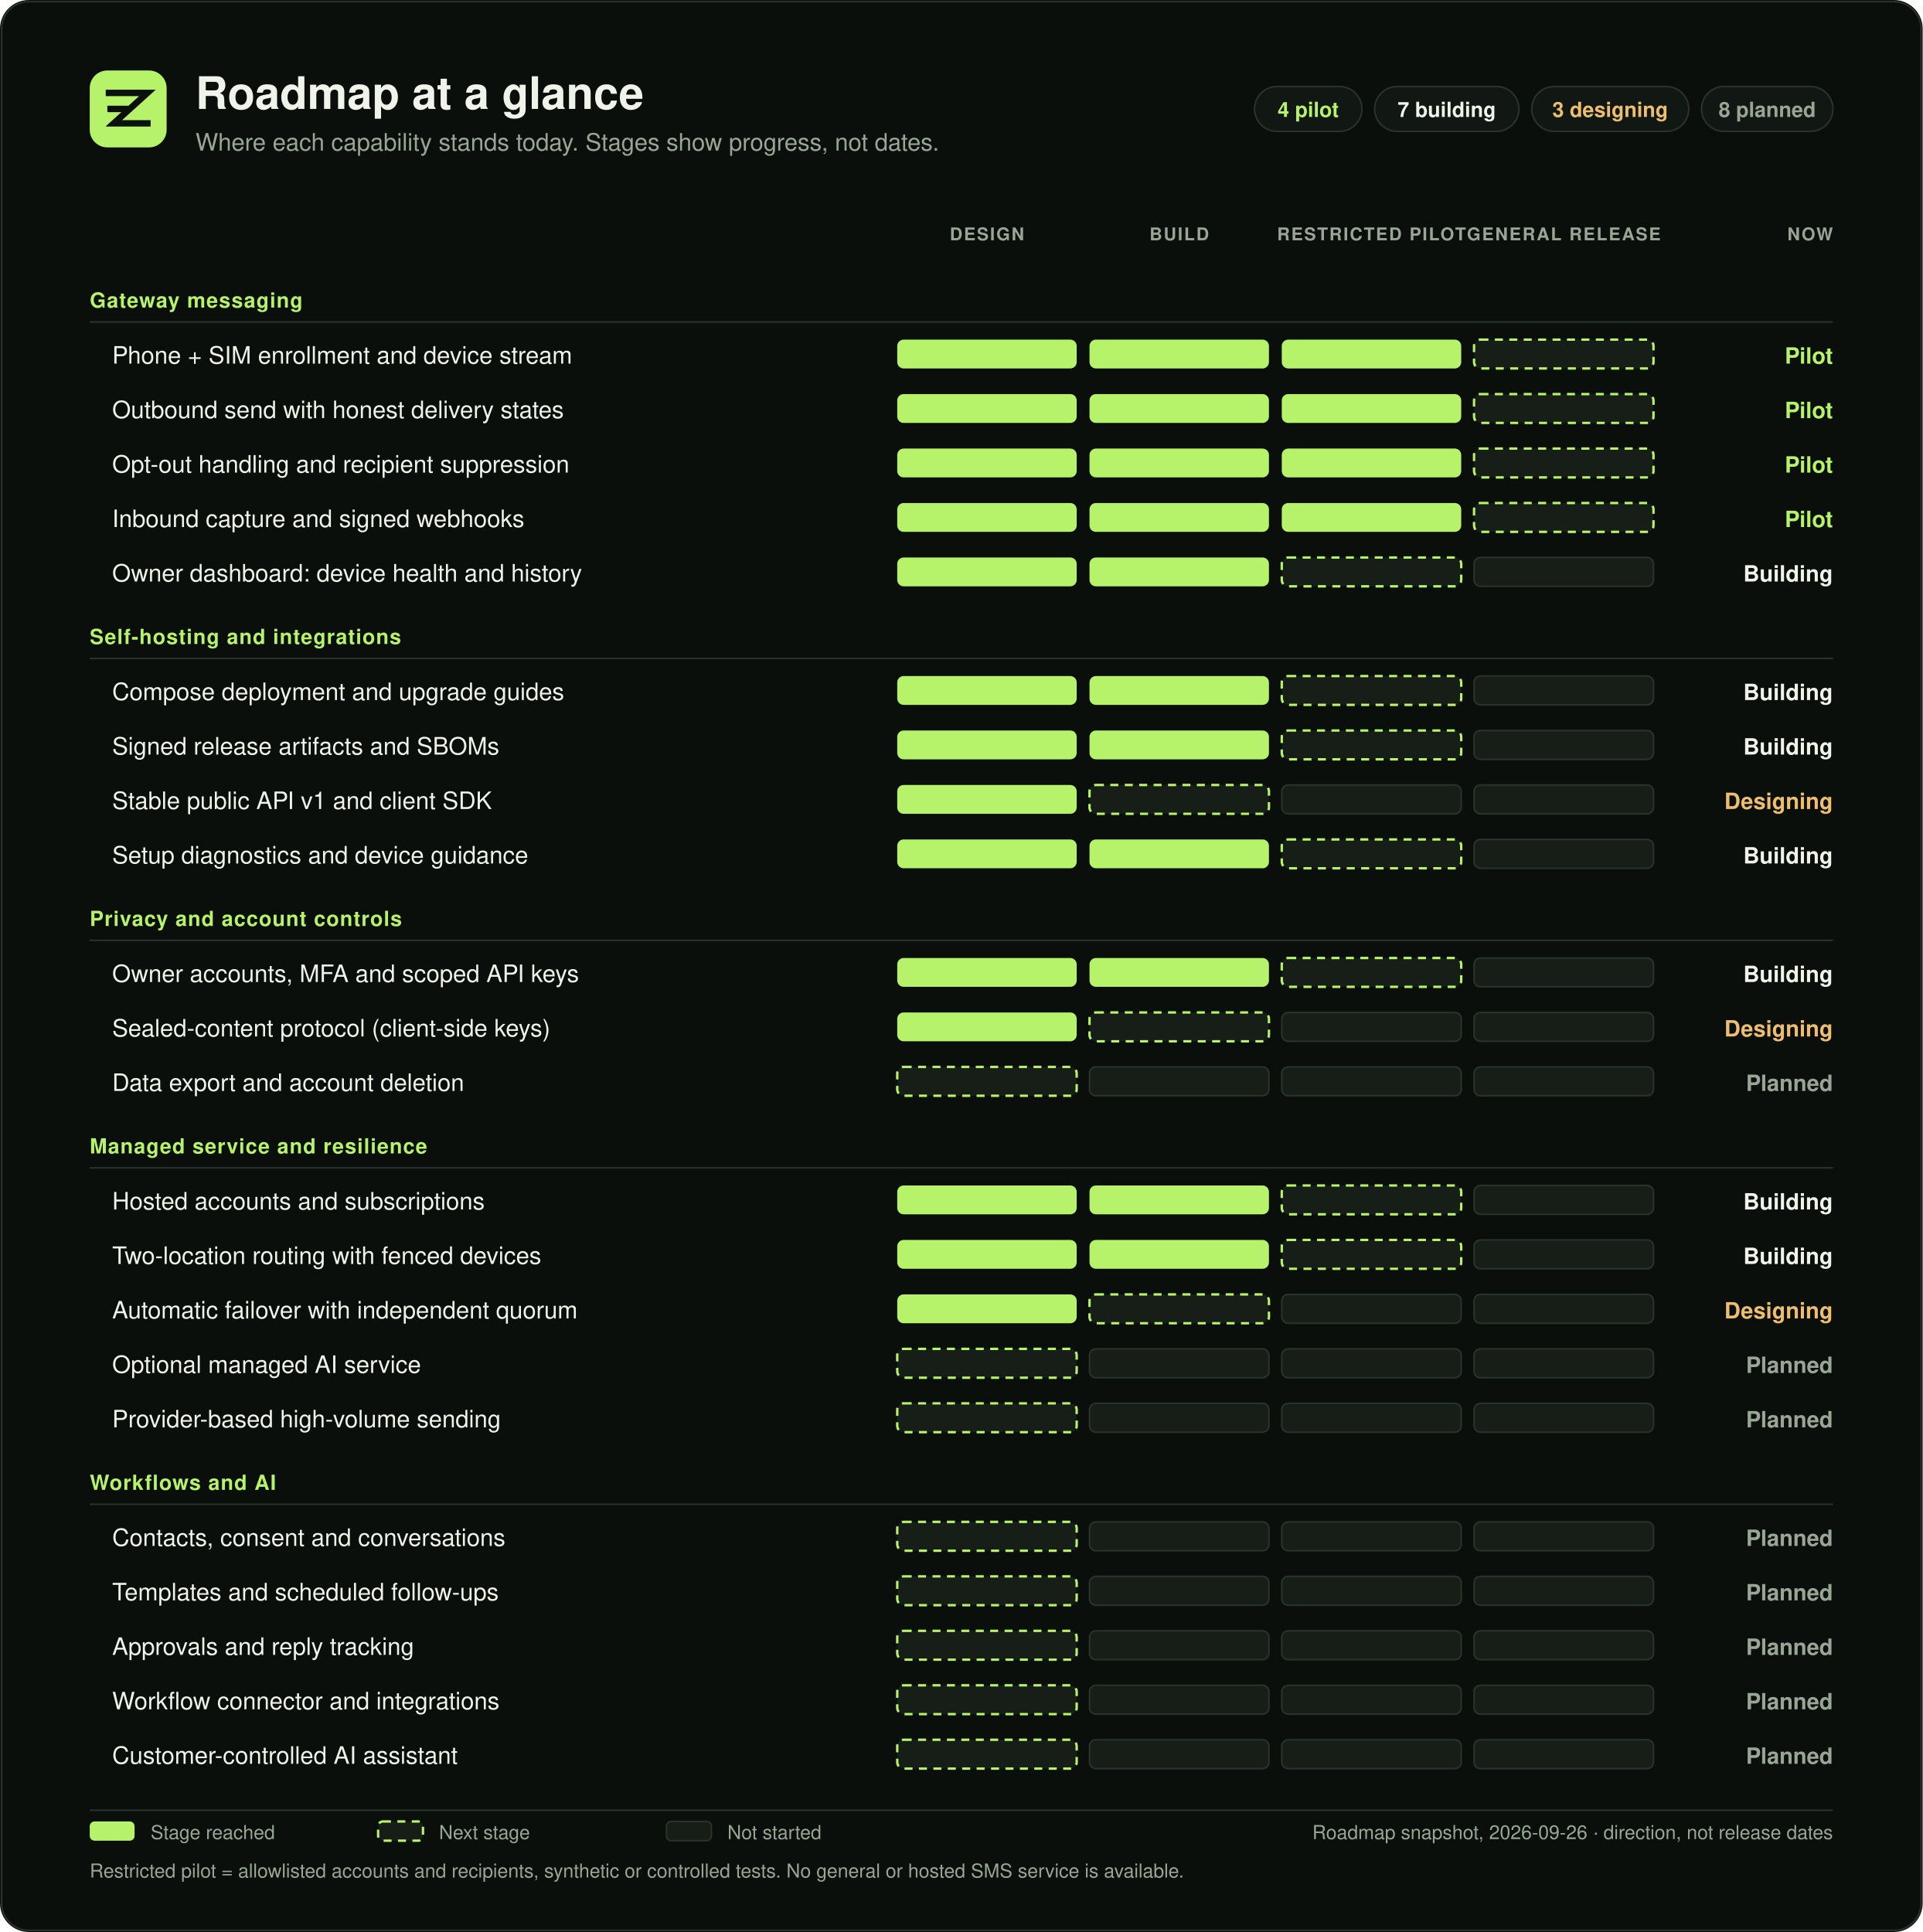
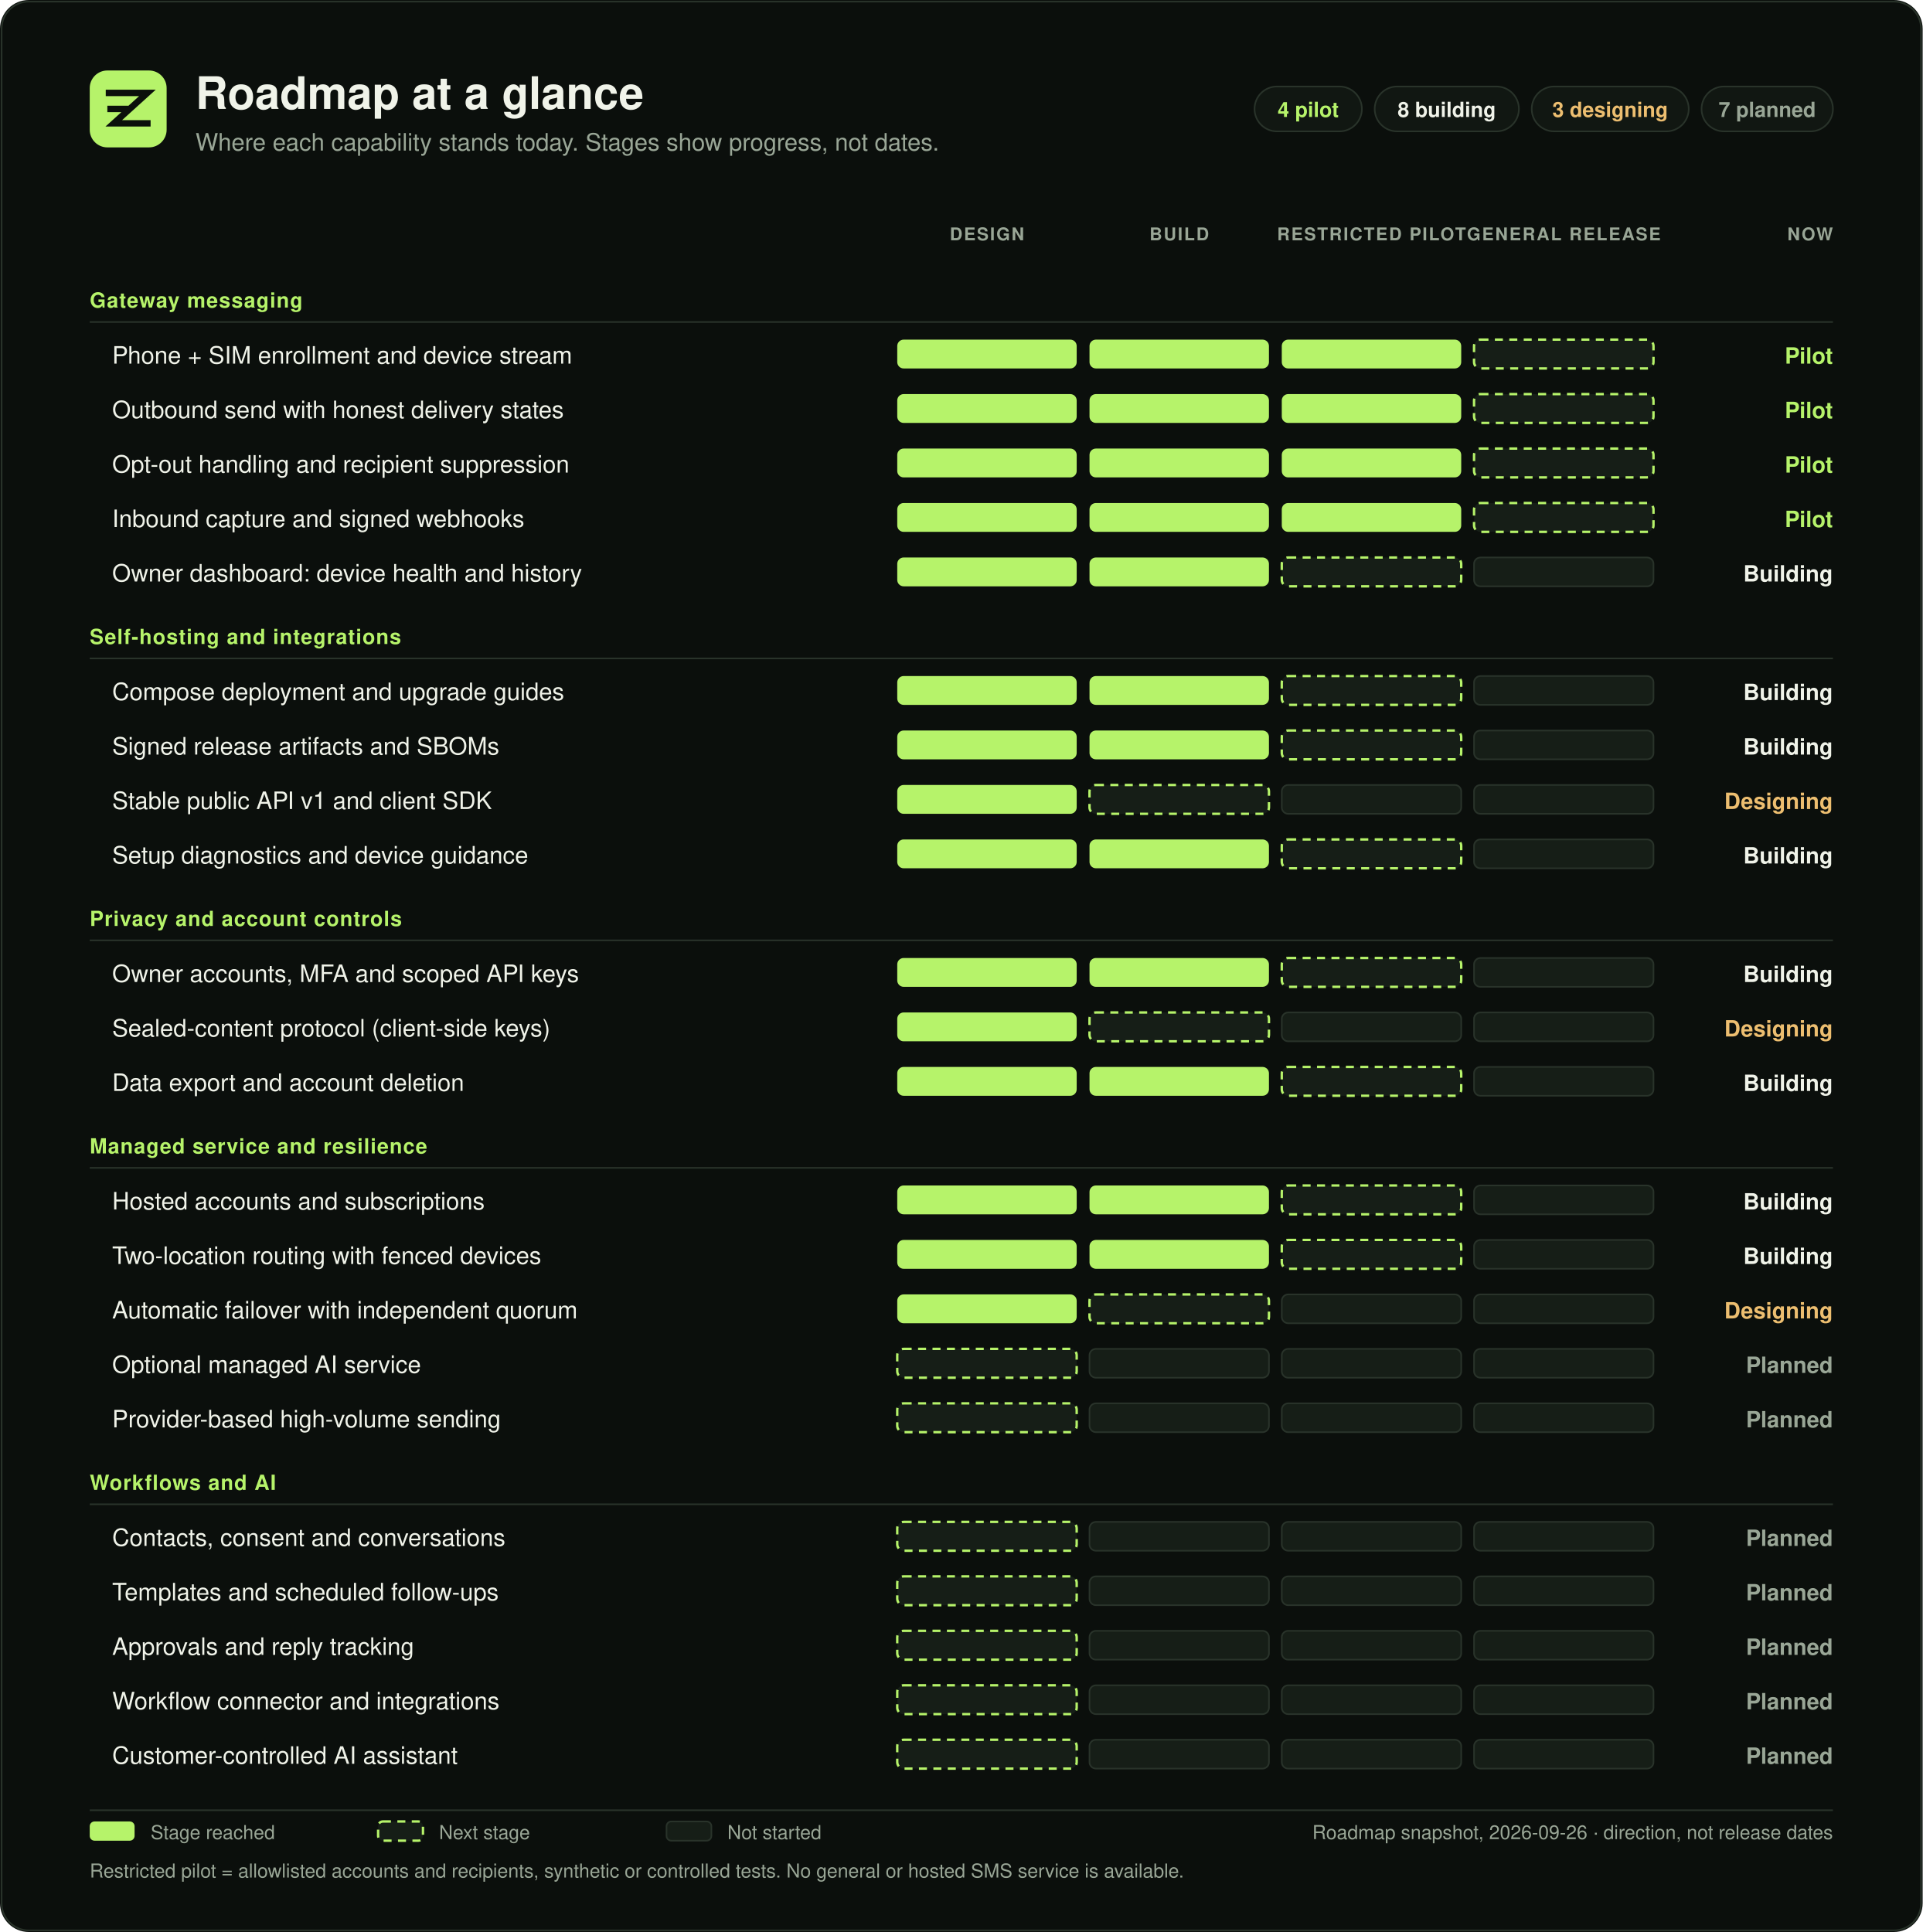
<svg xmlns="http://www.w3.org/2000/svg" viewBox="0 0 1200 1206" width="1200" height="1206" role="img" aria-labelledby="t d">
  <style>
text{font-family:-apple-system,BlinkMacSystemFont,'Segoe UI',Helvetica,Arial,sans-serif}
.h1{font-size:28px;font-weight:700;fill:#f0f3e9}
.sub{font-size:15px;fill:#99a696}
.col{font-size:11px;font-weight:600;letter-spacing:.08em;fill:#99a696}
.track{font-size:13px;font-weight:700;letter-spacing:.04em;fill:#b6f36a}
.item{font-size:15px;fill:#f0f3e9}
.status{font-size:14px;font-weight:600}
.chip{font-size:13px}
.foot{font-size:12px;fill:#99a696}
.rule{stroke:#29332a;stroke-width:1}
.seg.on{fill:#b6f36a}
.seg.next{fill:#161e17;stroke:#b6f36a;stroke-width:1.5;stroke-dasharray:5 4}
.seg.off{fill:#161e17;stroke:#29332a;stroke-width:1}
</style>
  <rect width="1200" height="1206" rx="18" fill="#0b0f0c" />
  <rect x="1" y="1" width="1198" height="1204" rx="17" fill="none" stroke="#29332a" />
  <g transform="translate(56 44)">
    <rect width="48" height="48" rx="11" fill="#b6f36a" />
    <path d="M12 14h24L15 33h21M13 24h9" fill="none" stroke="#0b100b" stroke-width="4" stroke-linecap="square" />
  </g>
  <text x="122" y="68" class="h1">Roadmap at a glance</text>
  <text x="122" y="94" class="sub">Where each capability stands today. Stages show progress, not dates.</text>
  <rect x="1062" y="54" width="82" height="28" rx="14" fill="#111712" stroke="#29332a" />
-   <text x="1103" y="73" text-anchor="middle" class="status chip" fill="#99a696">8 planned</text>
+   <text x="1103" y="73" text-anchor="middle" class="status chip" fill="#99a696">7 planned</text>
  <rect x="956" y="54" width="98" height="28" rx="14" fill="#111712" stroke="#29332a" />
  <text x="1005" y="73" text-anchor="middle" class="status chip" fill="#edbe70">3 designing</text>
  <rect x="858" y="54" width="90" height="28" rx="14" fill="#111712" stroke="#29332a" />
-   <text x="903" y="73" text-anchor="middle" class="status chip" fill="#f0f3e9">7 building</text>
+   <text x="903" y="73" text-anchor="middle" class="status chip" fill="#f0f3e9">8 building</text>
  <rect x="783" y="54" width="67" height="28" rx="14" fill="#111712" stroke="#29332a" />
  <text x="816.5" y="73" text-anchor="middle" class="status chip" fill="#b6f36a">4 pilot</text>
  <text x="616" y="150" text-anchor="middle" class="col">DESIGN</text>
  <text x="736" y="150" text-anchor="middle" class="col">BUILD</text>
  <text x="856" y="150" text-anchor="middle" class="col">RESTRICTED PILOT</text>
  <text x="976" y="150" text-anchor="middle" class="col">GENERAL RELEASE</text>
  <text x="1144" y="150" text-anchor="end" class="col">NOW</text>
  <text x="56" y="192" class="track">Gateway messaging</text>
  <line x1="56" y1="201" x2="1144" y2="201" class="rule" />
  <text x="70" y="227" class="item">Phone + SIM enrollment and device stream</text>
  <rect x="560" y="212" width="112" height="18" rx="4" class="seg on" />
  <rect x="680" y="212" width="112" height="18" rx="4" class="seg on" />
  <rect x="800" y="212" width="112" height="18" rx="4" class="seg on" />
  <rect x="920" y="212" width="112" height="18" rx="4" class="seg next" />
  <text x="1144" y="227" text-anchor="end" class="status" fill="#b6f36a">Pilot</text>
  <text x="70" y="261" class="item">Outbound send with honest delivery states</text>
  <rect x="560" y="246" width="112" height="18" rx="4" class="seg on" />
  <rect x="680" y="246" width="112" height="18" rx="4" class="seg on" />
  <rect x="800" y="246" width="112" height="18" rx="4" class="seg on" />
  <rect x="920" y="246" width="112" height="18" rx="4" class="seg next" />
  <text x="1144" y="261" text-anchor="end" class="status" fill="#b6f36a">Pilot</text>
  <text x="70" y="295" class="item">Opt-out handling and recipient suppression</text>
  <rect x="560" y="280" width="112" height="18" rx="4" class="seg on" />
  <rect x="680" y="280" width="112" height="18" rx="4" class="seg on" />
  <rect x="800" y="280" width="112" height="18" rx="4" class="seg on" />
  <rect x="920" y="280" width="112" height="18" rx="4" class="seg next" />
  <text x="1144" y="295" text-anchor="end" class="status" fill="#b6f36a">Pilot</text>
  <text x="70" y="329" class="item">Inbound capture and signed webhooks</text>
  <rect x="560" y="314" width="112" height="18" rx="4" class="seg on" />
  <rect x="680" y="314" width="112" height="18" rx="4" class="seg on" />
  <rect x="800" y="314" width="112" height="18" rx="4" class="seg on" />
  <rect x="920" y="314" width="112" height="18" rx="4" class="seg next" />
  <text x="1144" y="329" text-anchor="end" class="status" fill="#b6f36a">Pilot</text>
  <text x="70" y="363" class="item">Owner dashboard: device health and history</text>
  <rect x="560" y="348" width="112" height="18" rx="4" class="seg on" />
  <rect x="680" y="348" width="112" height="18" rx="4" class="seg on" />
  <rect x="800" y="348" width="112" height="18" rx="4" class="seg next" />
  <rect x="920" y="348" width="112" height="18" rx="4" class="seg off" />
  <text x="1144" y="363" text-anchor="end" class="status" fill="#f0f3e9">Building</text>
  <text x="56" y="402" class="track">Self-hosting and integrations</text>
  <line x1="56" y1="411" x2="1144" y2="411" class="rule" />
  <text x="70" y="437" class="item">Compose deployment and upgrade guides</text>
  <rect x="560" y="422" width="112" height="18" rx="4" class="seg on" />
  <rect x="680" y="422" width="112" height="18" rx="4" class="seg on" />
  <rect x="800" y="422" width="112" height="18" rx="4" class="seg next" />
  <rect x="920" y="422" width="112" height="18" rx="4" class="seg off" />
  <text x="1144" y="437" text-anchor="end" class="status" fill="#f0f3e9">Building</text>
  <text x="70" y="471" class="item">Signed release artifacts and SBOMs</text>
  <rect x="560" y="456" width="112" height="18" rx="4" class="seg on" />
  <rect x="680" y="456" width="112" height="18" rx="4" class="seg on" />
  <rect x="800" y="456" width="112" height="18" rx="4" class="seg next" />
  <rect x="920" y="456" width="112" height="18" rx="4" class="seg off" />
  <text x="1144" y="471" text-anchor="end" class="status" fill="#f0f3e9">Building</text>
  <text x="70" y="505" class="item">Stable public API v1 and client SDK</text>
  <rect x="560" y="490" width="112" height="18" rx="4" class="seg on" />
  <rect x="680" y="490" width="112" height="18" rx="4" class="seg next" />
  <rect x="800" y="490" width="112" height="18" rx="4" class="seg off" />
  <rect x="920" y="490" width="112" height="18" rx="4" class="seg off" />
  <text x="1144" y="505" text-anchor="end" class="status" fill="#edbe70">Designing</text>
  <text x="70" y="539" class="item">Setup diagnostics and device guidance</text>
  <rect x="560" y="524" width="112" height="18" rx="4" class="seg on" />
  <rect x="680" y="524" width="112" height="18" rx="4" class="seg on" />
  <rect x="800" y="524" width="112" height="18" rx="4" class="seg next" />
  <rect x="920" y="524" width="112" height="18" rx="4" class="seg off" />
  <text x="1144" y="539" text-anchor="end" class="status" fill="#f0f3e9">Building</text>
  <text x="56" y="578" class="track">Privacy and account controls</text>
  <line x1="56" y1="587" x2="1144" y2="587" class="rule" />
  <text x="70" y="613" class="item">Owner accounts, MFA and scoped API keys</text>
  <rect x="560" y="598" width="112" height="18" rx="4" class="seg on" />
  <rect x="680" y="598" width="112" height="18" rx="4" class="seg on" />
  <rect x="800" y="598" width="112" height="18" rx="4" class="seg next" />
  <rect x="920" y="598" width="112" height="18" rx="4" class="seg off" />
  <text x="1144" y="613" text-anchor="end" class="status" fill="#f0f3e9">Building</text>
  <text x="70" y="647" class="item">Sealed-content protocol (client-side keys)</text>
  <rect x="560" y="632" width="112" height="18" rx="4" class="seg on" />
  <rect x="680" y="632" width="112" height="18" rx="4" class="seg next" />
  <rect x="800" y="632" width="112" height="18" rx="4" class="seg off" />
  <rect x="920" y="632" width="112" height="18" rx="4" class="seg off" />
  <text x="1144" y="647" text-anchor="end" class="status" fill="#edbe70">Designing</text>
  <text x="70" y="681" class="item">Data export and account deletion</text>
-   <rect x="560" y="666" width="112" height="18" rx="4" class="seg next" />
-   <rect x="680" y="666" width="112" height="18" rx="4" class="seg off" />
-   <rect x="800" y="666" width="112" height="18" rx="4" class="seg off" />
+   <rect x="560" y="666" width="112" height="18" rx="4" class="seg on" />
+   <rect x="680" y="666" width="112" height="18" rx="4" class="seg on" />
+   <rect x="800" y="666" width="112" height="18" rx="4" class="seg next" />
  <rect x="920" y="666" width="112" height="18" rx="4" class="seg off" />
-   <text x="1144" y="681" text-anchor="end" class="status" fill="#99a696">Planned</text>
+   <text x="1144" y="681" text-anchor="end" class="status" fill="#f0f3e9">Building</text>
  <text x="56" y="720" class="track">Managed service and resilience</text>
  <line x1="56" y1="729" x2="1144" y2="729" class="rule" />
  <text x="70" y="755" class="item">Hosted accounts and subscriptions</text>
  <rect x="560" y="740" width="112" height="18" rx="4" class="seg on" />
  <rect x="680" y="740" width="112" height="18" rx="4" class="seg on" />
  <rect x="800" y="740" width="112" height="18" rx="4" class="seg next" />
  <rect x="920" y="740" width="112" height="18" rx="4" class="seg off" />
  <text x="1144" y="755" text-anchor="end" class="status" fill="#f0f3e9">Building</text>
  <text x="70" y="789" class="item">Two-location routing with fenced devices</text>
  <rect x="560" y="774" width="112" height="18" rx="4" class="seg on" />
  <rect x="680" y="774" width="112" height="18" rx="4" class="seg on" />
  <rect x="800" y="774" width="112" height="18" rx="4" class="seg next" />
  <rect x="920" y="774" width="112" height="18" rx="4" class="seg off" />
  <text x="1144" y="789" text-anchor="end" class="status" fill="#f0f3e9">Building</text>
  <text x="70" y="823" class="item">Automatic failover with independent quorum</text>
  <rect x="560" y="808" width="112" height="18" rx="4" class="seg on" />
  <rect x="680" y="808" width="112" height="18" rx="4" class="seg next" />
  <rect x="800" y="808" width="112" height="18" rx="4" class="seg off" />
  <rect x="920" y="808" width="112" height="18" rx="4" class="seg off" />
  <text x="1144" y="823" text-anchor="end" class="status" fill="#edbe70">Designing</text>
  <text x="70" y="857" class="item">Optional managed AI service</text>
  <rect x="560" y="842" width="112" height="18" rx="4" class="seg next" />
  <rect x="680" y="842" width="112" height="18" rx="4" class="seg off" />
  <rect x="800" y="842" width="112" height="18" rx="4" class="seg off" />
  <rect x="920" y="842" width="112" height="18" rx="4" class="seg off" />
  <text x="1144" y="857" text-anchor="end" class="status" fill="#99a696">Planned</text>
  <text x="70" y="891" class="item">Provider-based high-volume sending</text>
  <rect x="560" y="876" width="112" height="18" rx="4" class="seg next" />
  <rect x="680" y="876" width="112" height="18" rx="4" class="seg off" />
  <rect x="800" y="876" width="112" height="18" rx="4" class="seg off" />
  <rect x="920" y="876" width="112" height="18" rx="4" class="seg off" />
  <text x="1144" y="891" text-anchor="end" class="status" fill="#99a696">Planned</text>
  <text x="56" y="930" class="track">Workflows and AI</text>
  <line x1="56" y1="939" x2="1144" y2="939" class="rule" />
  <text x="70" y="965" class="item">Contacts, consent and conversations</text>
  <rect x="560" y="950" width="112" height="18" rx="4" class="seg next" />
  <rect x="680" y="950" width="112" height="18" rx="4" class="seg off" />
  <rect x="800" y="950" width="112" height="18" rx="4" class="seg off" />
  <rect x="920" y="950" width="112" height="18" rx="4" class="seg off" />
  <text x="1144" y="965" text-anchor="end" class="status" fill="#99a696">Planned</text>
  <text x="70" y="999" class="item">Templates and scheduled follow-ups</text>
  <rect x="560" y="984" width="112" height="18" rx="4" class="seg next" />
  <rect x="680" y="984" width="112" height="18" rx="4" class="seg off" />
  <rect x="800" y="984" width="112" height="18" rx="4" class="seg off" />
  <rect x="920" y="984" width="112" height="18" rx="4" class="seg off" />
  <text x="1144" y="999" text-anchor="end" class="status" fill="#99a696">Planned</text>
  <text x="70" y="1033" class="item">Approvals and reply tracking</text>
  <rect x="560" y="1018" width="112" height="18" rx="4" class="seg next" />
  <rect x="680" y="1018" width="112" height="18" rx="4" class="seg off" />
  <rect x="800" y="1018" width="112" height="18" rx="4" class="seg off" />
  <rect x="920" y="1018" width="112" height="18" rx="4" class="seg off" />
  <text x="1144" y="1033" text-anchor="end" class="status" fill="#99a696">Planned</text>
  <text x="70" y="1067" class="item">Workflow connector and integrations</text>
  <rect x="560" y="1052" width="112" height="18" rx="4" class="seg next" />
  <rect x="680" y="1052" width="112" height="18" rx="4" class="seg off" />
  <rect x="800" y="1052" width="112" height="18" rx="4" class="seg off" />
  <rect x="920" y="1052" width="112" height="18" rx="4" class="seg off" />
  <text x="1144" y="1067" text-anchor="end" class="status" fill="#99a696">Planned</text>
  <text x="70" y="1101" class="item">Customer-controlled AI assistant</text>
  <rect x="560" y="1086" width="112" height="18" rx="4" class="seg next" />
  <rect x="680" y="1086" width="112" height="18" rx="4" class="seg off" />
  <rect x="800" y="1086" width="112" height="18" rx="4" class="seg off" />
  <rect x="920" y="1086" width="112" height="18" rx="4" class="seg off" />
  <text x="1144" y="1101" text-anchor="end" class="status" fill="#99a696">Planned</text>
  <line x1="56" y1="1130" x2="1144" y2="1130" class="rule" />
  <rect x="56" y="1137" width="28" height="12" rx="3" class="seg on" />
  <text x="94" y="1148" class="foot">Stage reached</text>
  <rect x="236" y="1137" width="28" height="12" rx="3" class="seg next" />
  <text x="274" y="1148" class="foot">Next stage</text>
  <rect x="416" y="1137" width="28" height="12" rx="3" class="seg off" />
  <text x="454" y="1148" class="foot">Not started</text>
  <text x="1144" y="1148" text-anchor="end" class="foot">Roadmap snapshot, 2026-09-26 · direction, not release dates</text>
  <text x="56" y="1172" class="foot">Restricted pilot = allowlisted accounts and recipients, synthetic or controlled tests. No general or hosted SMS service is available.</text>
</svg>
